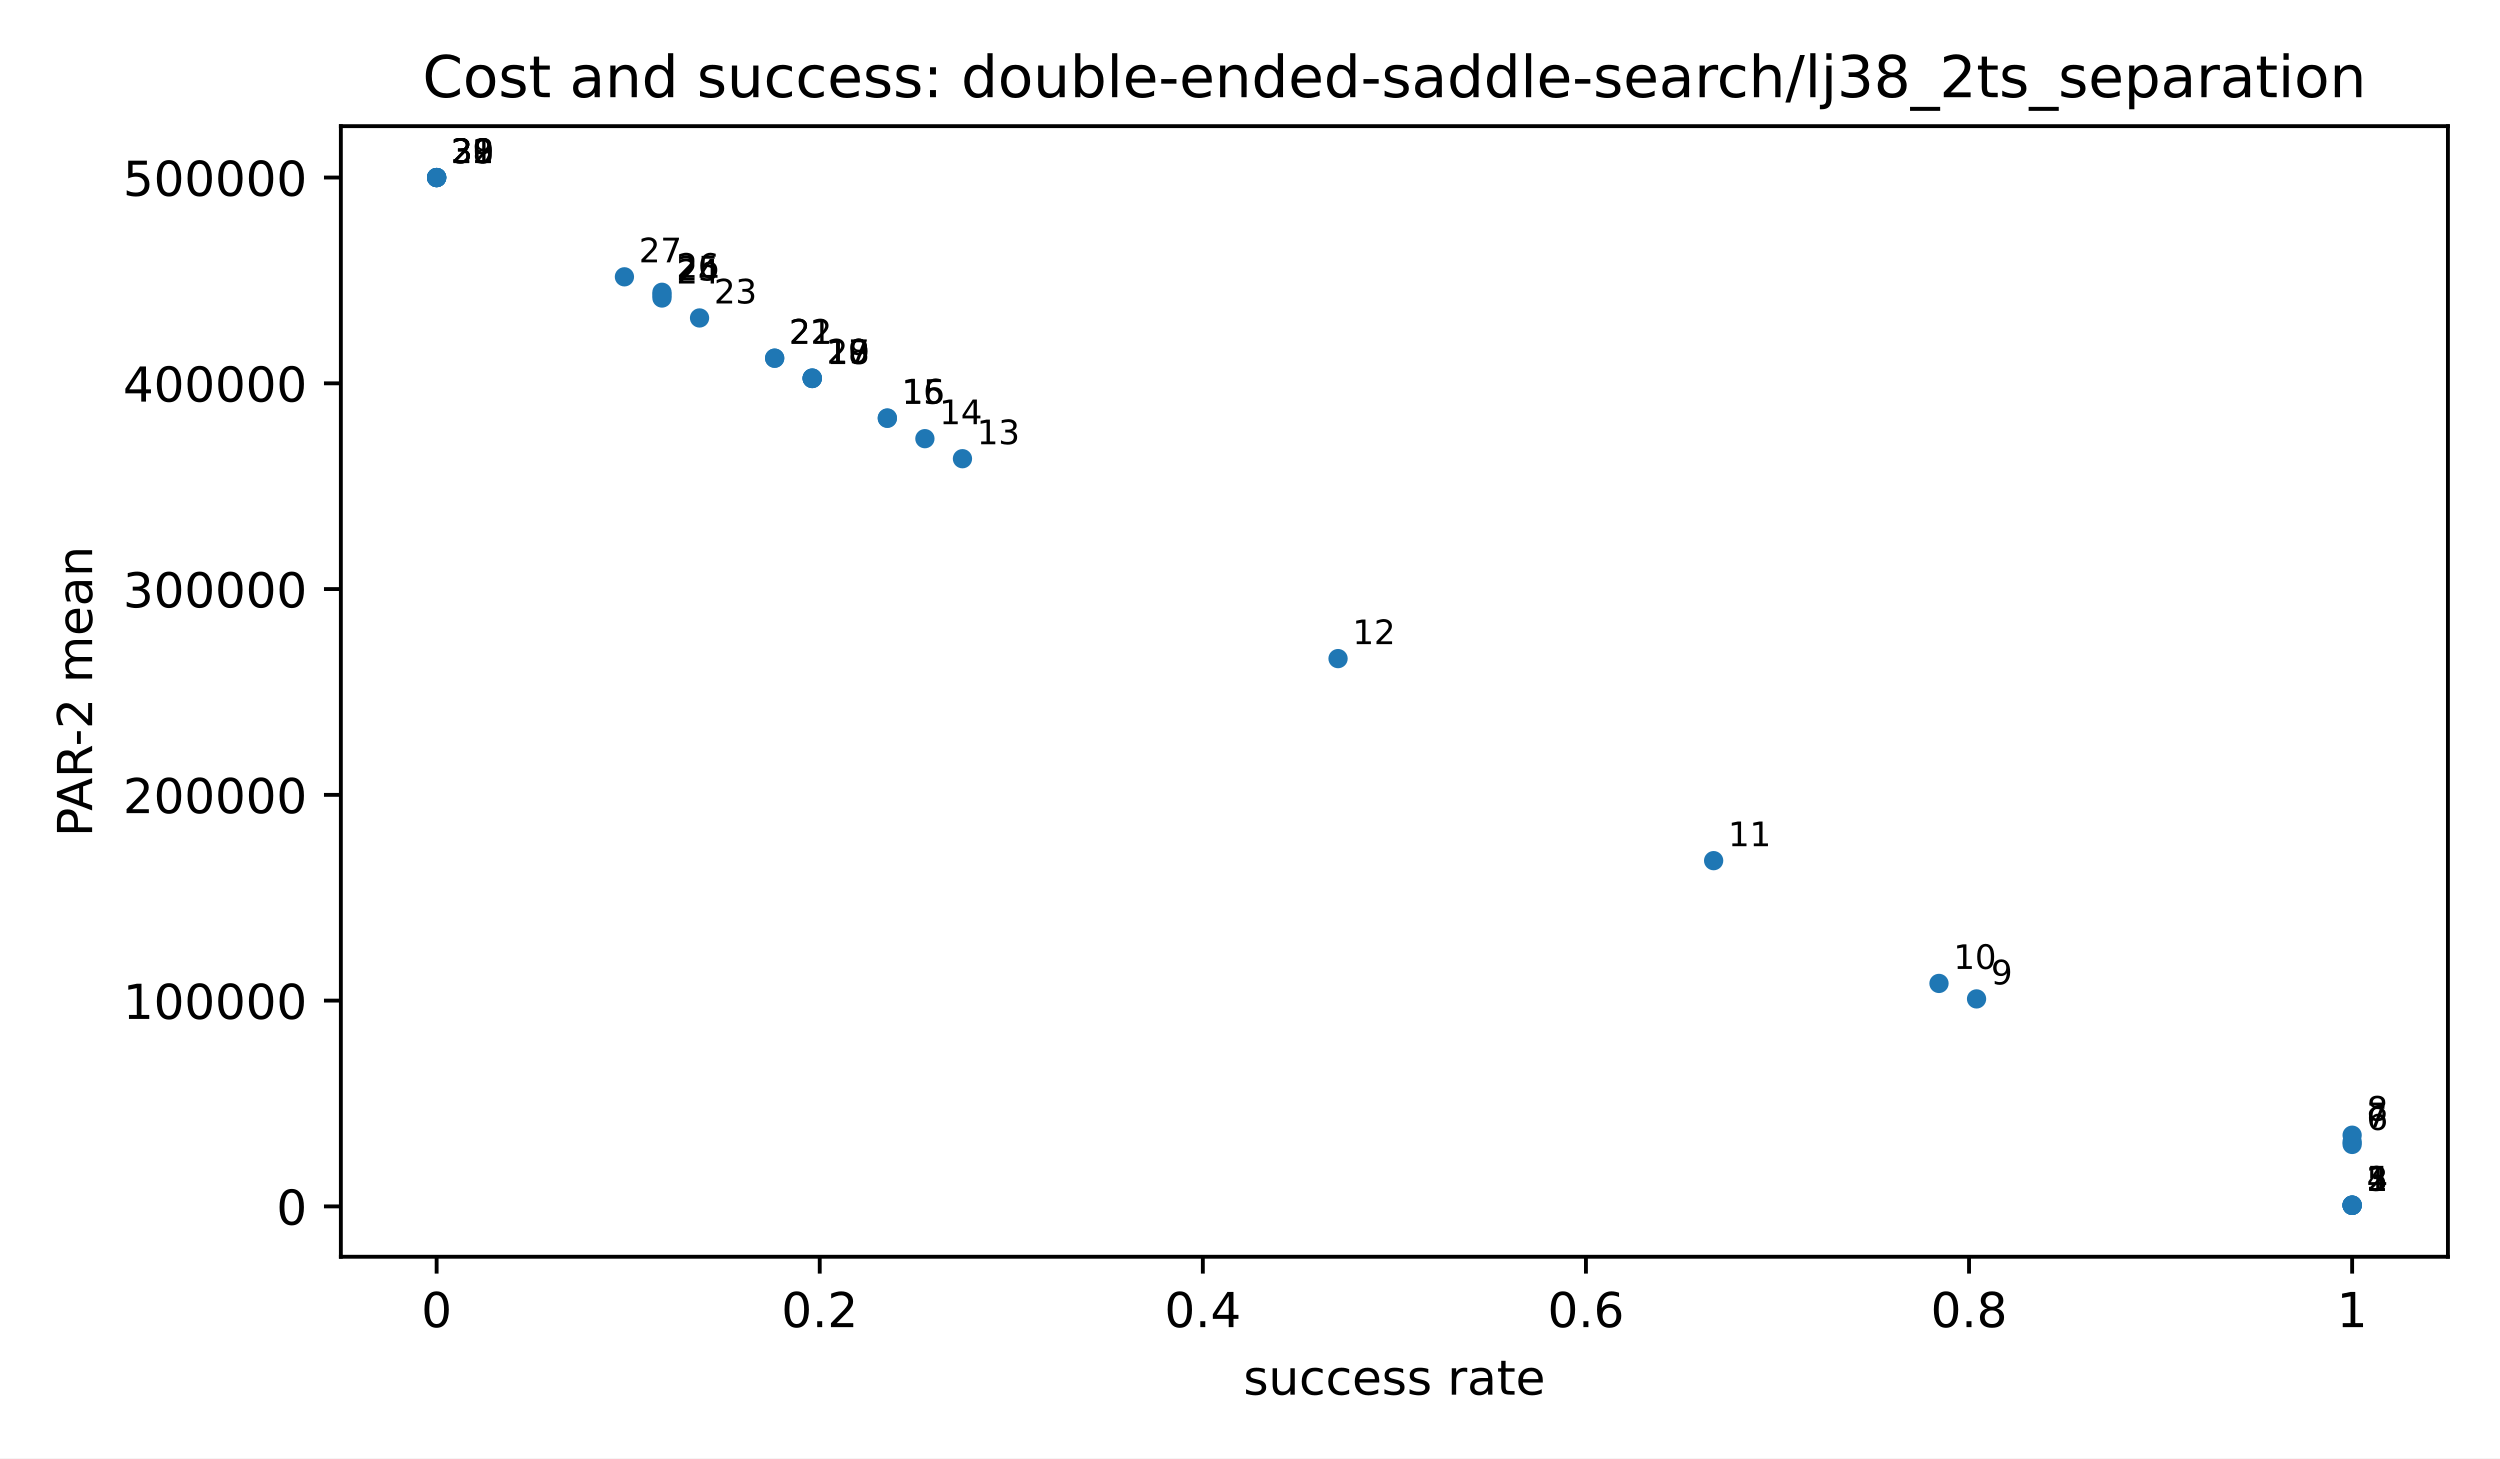
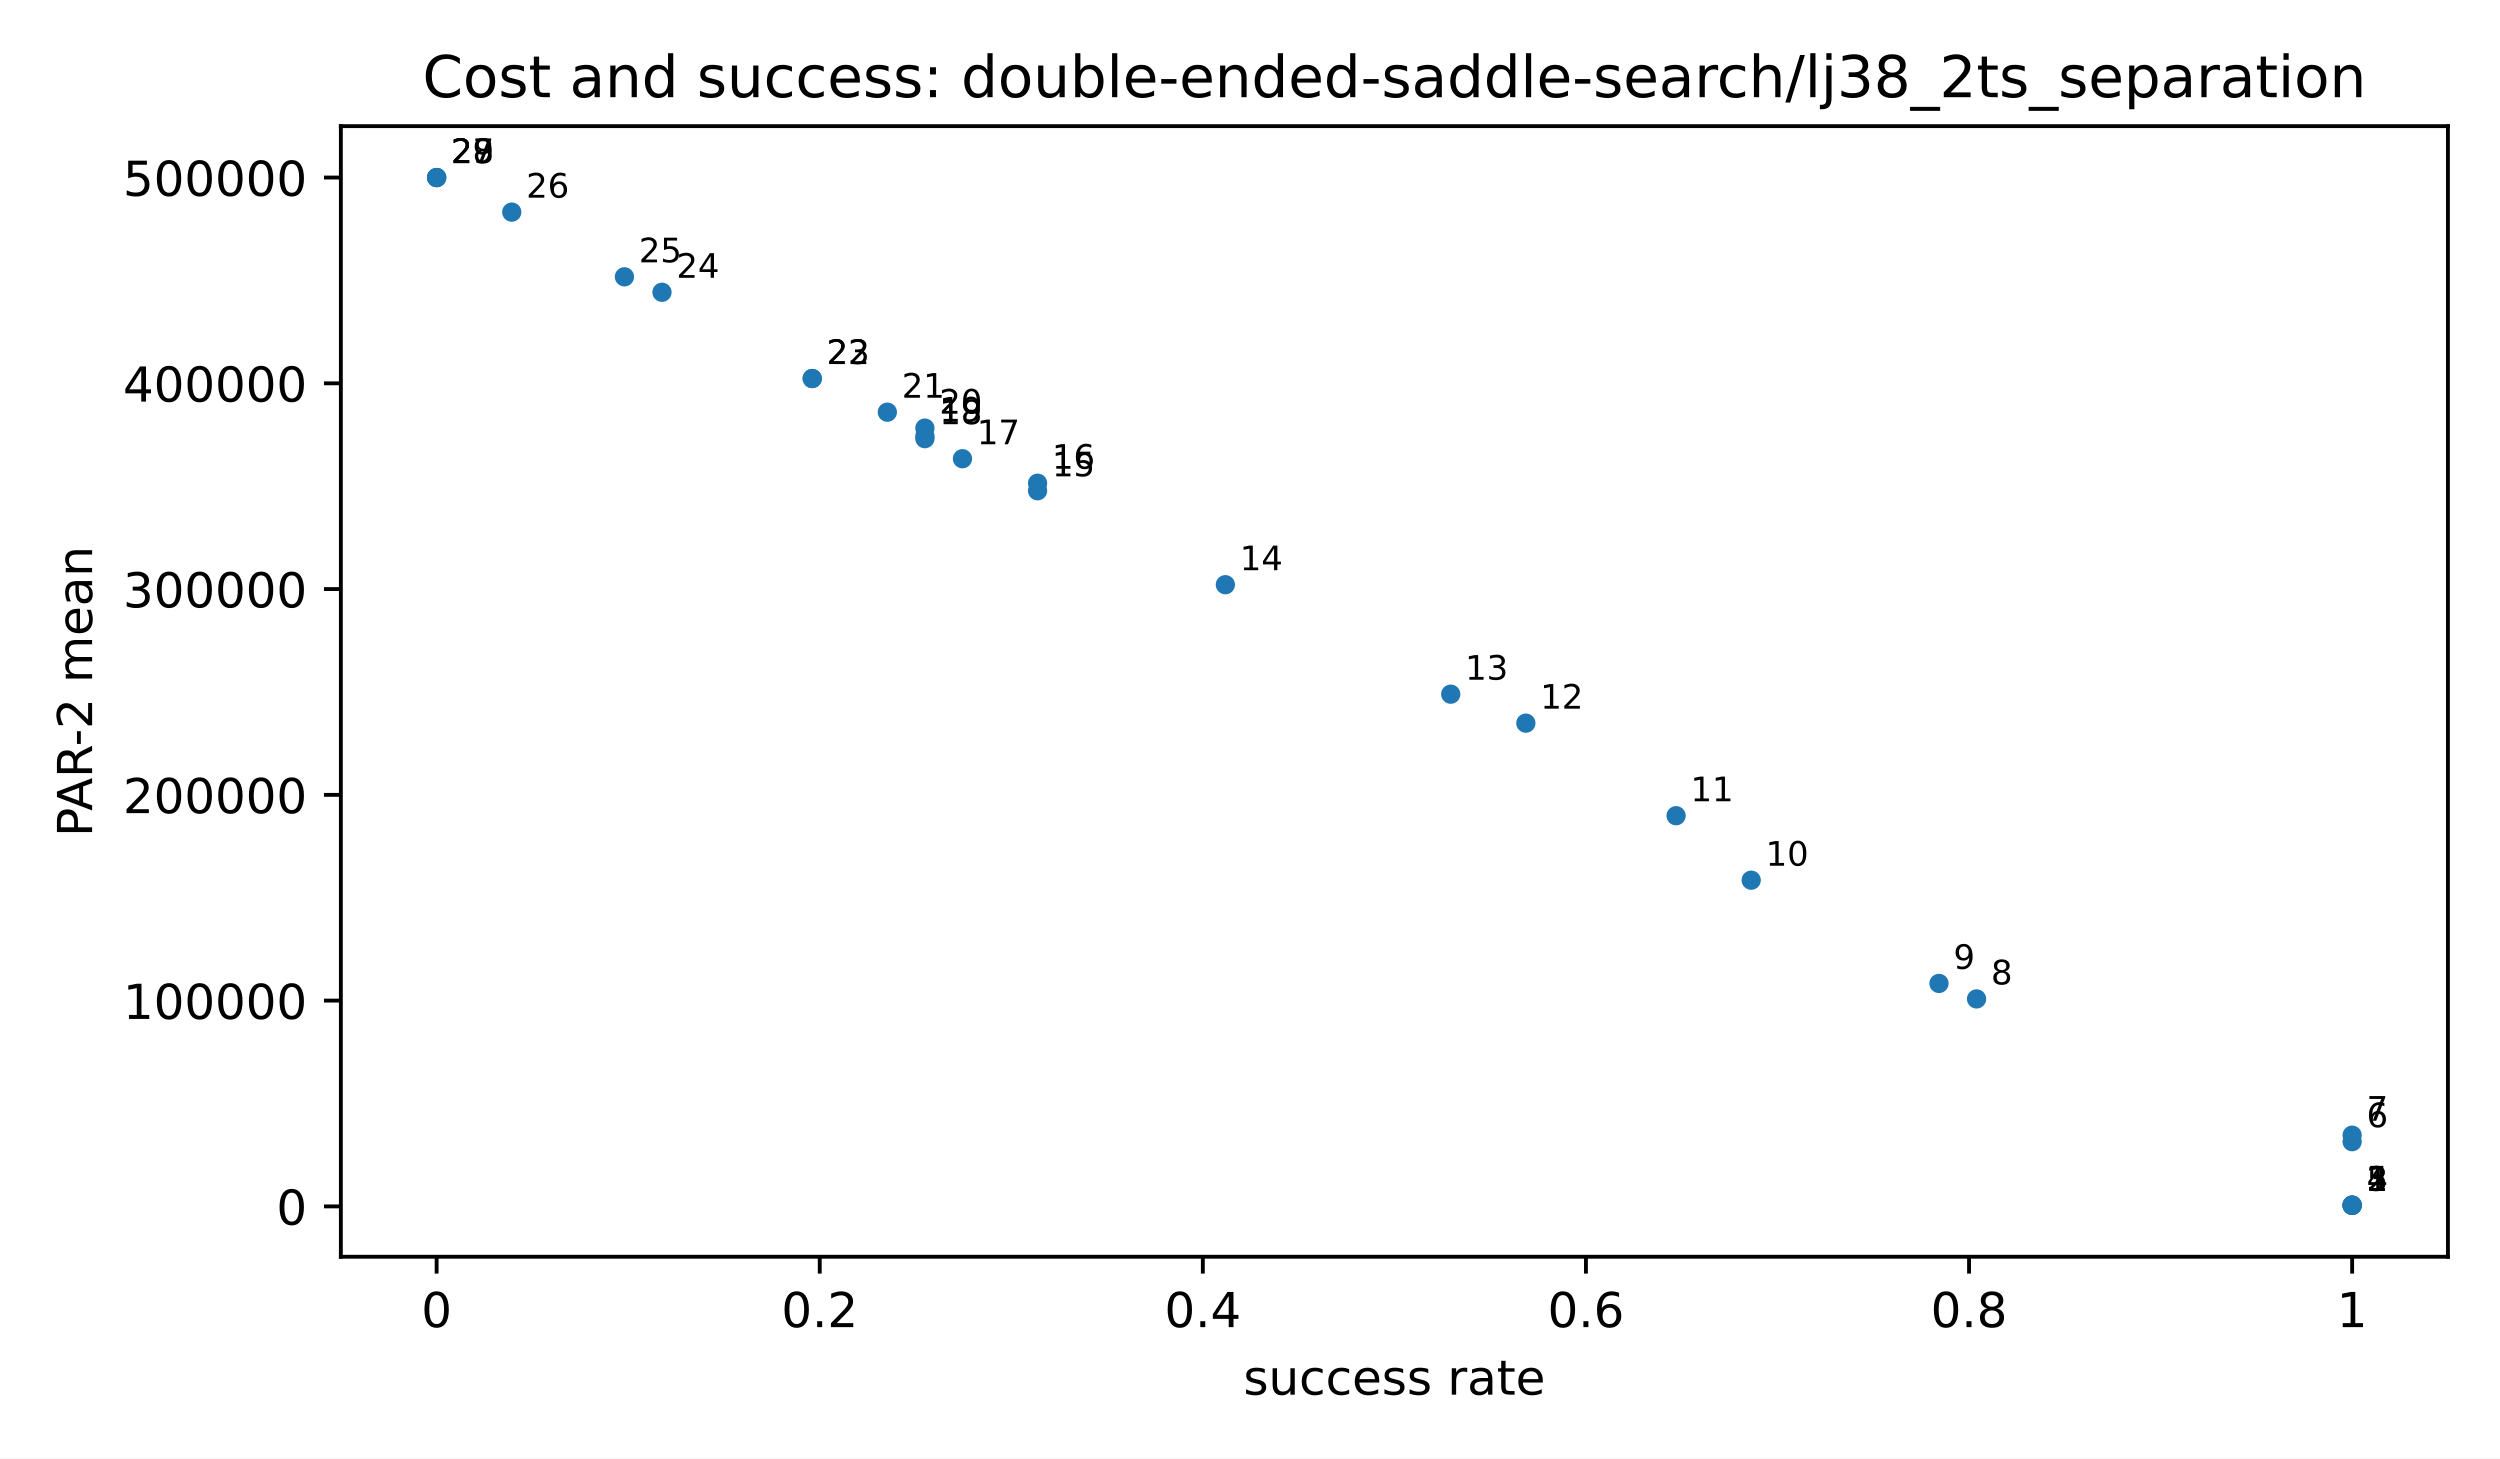
<svg xmlns="http://www.w3.org/2000/svg" xmlns:xlink="http://www.w3.org/1999/xlink" width="518.4pt" height="302.4pt" viewBox="0 0 518.4 302.4" version="1.1">
  <defs>
    <style type="text/css">*{stroke-linejoin: round; stroke-linecap: butt}</style>
  </defs>
  <g id="figure_1">
    <g id="patch_1">
      <path d="M 0 302.4  L 518.4 302.4  L 518.4 0  L 0 0  z " style="fill: #ffffff" />
    </g>
    <g id="axes_1">
      <g id="patch_2">
        <path d="M 70.68 260.6  L 507.6 260.6  L 507.6 26.16  L 70.68 26.16  z " style="fill: #ffffff" />
      </g>
      <g id="PathCollection_1">
        <defs>
          <path id="m2d8934182f" d="M 0 2  C 0.53 2 1.039 1.789 1.414 1.414  C 1.789 1.039 2 0.53 2 0  C 2 -0.53 1.789 -1.039 1.414 -1.414  C 1.039 -1.789 0.53 -2 0 -2  C -0.53 -2 -1.039 -1.789 -1.414 -1.414  C -1.789 -1.039 -2 -0.53 -2 0  C -2 0.53 -1.789 1.039 -1.414 1.414  C -1.039 1.789 -0.53 2 0 2  z " />
        </defs>
        <g clip-path="url(#p58a81f9ba8)">
          <use xlink:href="#m2d8934182f" x="487.74" y="249.944" style="fill: #1f77b4" />
          <use xlink:href="#m2d8934182f" x="487.74" y="249.936" style="fill: #1f77b4" />
          <use xlink:href="#m2d8934182f" x="487.74" y="249.934" style="fill: #1f77b4" />
          <use xlink:href="#m2d8934182f" x="487.74" y="249.917" style="fill: #1f77b4" />
          <use xlink:href="#m2d8934182f" x="487.74" y="249.867" style="fill: #1f77b4" />
-           <use xlink:href="#m2d8934182f" x="487.74" y="237.312" style="fill: #1f77b4" />
          <use xlink:href="#m2d8934182f" x="487.74" y="236.74" style="fill: #1f77b4" />
          <use xlink:href="#m2d8934182f" x="487.74" y="235.394" style="fill: #1f77b4" />
          <use xlink:href="#m2d8934182f" x="409.858" y="207.135" style="fill: #1f77b4" />
          <use xlink:href="#m2d8934182f" x="402.069" y="203.925" style="fill: #1f77b4" />
-           <use xlink:href="#m2d8934182f" x="355.34" y="178.465" style="fill: #1f77b4" />
-           <use xlink:href="#m2d8934182f" x="277.458" y="136.568" style="fill: #1f77b4" />
+           <use xlink:href="#m2d8934182f" x="363.128" y="182.516" style="fill: #1f77b4" />
+           <use xlink:href="#m2d8934182f" x="347.552" y="169.147" style="fill: #1f77b4" />
+           <use xlink:href="#m2d8934182f" x="316.399" y="149.952" style="fill: #1f77b4" />
+           <use xlink:href="#m2d8934182f" x="300.822" y="143.945" style="fill: #1f77b4" />
+           <use xlink:href="#m2d8934182f" x="254.093" y="121.245" style="fill: #1f77b4" />
+           <use xlink:href="#m2d8934182f" x="215.152" y="101.764" style="fill: #1f77b4" />
+           <use xlink:href="#m2d8934182f" x="215.152" y="100.201" style="fill: #1f77b4" />
          <use xlink:href="#m2d8934182f" x="199.575" y="95.118" style="fill: #1f77b4" />
          <use xlink:href="#m2d8934182f" x="191.787" y="90.962" style="fill: #1f77b4" />
-           <use xlink:href="#m2d8934182f" x="183.999" y="86.746" style="fill: #1f77b4" />
-           <use xlink:href="#m2d8934182f" x="183.999" y="86.666" style="fill: #1f77b4" />
+           <use xlink:href="#m2d8934182f" x="191.787" y="90.441" style="fill: #1f77b4" />
+           <use xlink:href="#m2d8934182f" x="191.787" y="88.77" style="fill: #1f77b4" />
+           <use xlink:href="#m2d8934182f" x="183.999" y="85.471" style="fill: #1f77b4" />
          <use xlink:href="#m2d8934182f" x="168.422" y="78.494" style="fill: #1f77b4" />
          <use xlink:href="#m2d8934182f" x="168.422" y="78.486" style="fill: #1f77b4" />
-           <use xlink:href="#m2d8934182f" x="168.422" y="78.399" style="fill: #1f77b4" />
-           <use xlink:href="#m2d8934182f" x="168.422" y="78.39" style="fill: #1f77b4" />
-           <use xlink:href="#m2d8934182f" x="160.634" y="74.274" style="fill: #1f77b4" />
-           <use xlink:href="#m2d8934182f" x="160.634" y="74.271" style="fill: #1f77b4" />
-           <use xlink:href="#m2d8934182f" x="145.058" y="65.932" style="fill: #1f77b4" />
-           <use xlink:href="#m2d8934182f" x="137.269" y="61.797" style="fill: #1f77b4" />
-           <use xlink:href="#m2d8934182f" x="137.269" y="61.173" style="fill: #1f77b4" />
          <use xlink:href="#m2d8934182f" x="137.269" y="60.606" style="fill: #1f77b4" />
          <use xlink:href="#m2d8934182f" x="129.481" y="57.402" style="fill: #1f77b4" />
-           <use xlink:href="#m2d8934182f" x="90.54" y="36.816" style="fill: #1f77b4" />
-           <use xlink:href="#m2d8934182f" x="90.54" y="36.816" style="fill: #1f77b4" />
+           <use xlink:href="#m2d8934182f" x="106.116" y="43.984" style="fill: #1f77b4" />
          <use xlink:href="#m2d8934182f" x="90.54" y="36.816" style="fill: #1f77b4" />
          <use xlink:href="#m2d8934182f" x="90.54" y="36.816" style="fill: #1f77b4" />
          <use xlink:href="#m2d8934182f" x="90.54" y="36.816" style="fill: #1f77b4" />
        </g>
      </g>
      <g id="matplotlib.axis_1">
        <g id="xtick_1">
          <g id="line2d_1">
            <defs>
              <path id="m8ea4d47d77" d="M 0 0  L 0 3.5  " style="stroke: #000000; stroke-width: 0.8" />
            </defs>
            <g>
              <use xlink:href="#m8ea4d47d77" x="90.54" y="260.6" style="stroke: #000000; stroke-width: 0.8" />
            </g>
          </g>
          <g id="text_1">
            <text style="font-size: 10px; font-family: 'DejaVu Sans', 'Bitstream Vera Sans', 'Computer Modern Sans Serif', 'Lucida Grande', 'Verdana', 'Geneva', 'Lucid', 'Arial', 'Helvetica', 'Avant Garde', sans-serif; text-anchor: middle" x="90.54" y="275.198" transform="rotate(-0 90.54 275.1977)">0</text>
          </g>
        </g>
        <g id="xtick_2">
          <g id="line2d_2">
            <g>
              <use xlink:href="#m8ea4d47d77" x="169.98" y="260.6" style="stroke: #000000; stroke-width: 0.8" />
            </g>
          </g>
          <g id="text_2">
            <text style="font-size: 10px; font-family: 'DejaVu Sans', 'Bitstream Vera Sans', 'Computer Modern Sans Serif', 'Lucida Grande', 'Verdana', 'Geneva', 'Lucid', 'Arial', 'Helvetica', 'Avant Garde', sans-serif; text-anchor: middle" x="169.98" y="275.198" transform="rotate(-0 169.98 275.1977)">0.2</text>
          </g>
        </g>
        <g id="xtick_3">
          <g id="line2d_3">
            <g>
              <use xlink:href="#m8ea4d47d77" x="249.42" y="260.6" style="stroke: #000000; stroke-width: 0.8" />
            </g>
          </g>
          <g id="text_3">
            <text style="font-size: 10px; font-family: 'DejaVu Sans', 'Bitstream Vera Sans', 'Computer Modern Sans Serif', 'Lucida Grande', 'Verdana', 'Geneva', 'Lucid', 'Arial', 'Helvetica', 'Avant Garde', sans-serif; text-anchor: middle" x="249.42" y="275.198" transform="rotate(-0 249.42 275.1977)">0.4</text>
          </g>
        </g>
        <g id="xtick_4">
          <g id="line2d_4">
            <g>
              <use xlink:href="#m8ea4d47d77" x="328.86" y="260.6" style="stroke: #000000; stroke-width: 0.8" />
            </g>
          </g>
          <g id="text_4">
            <text style="font-size: 10px; font-family: 'DejaVu Sans', 'Bitstream Vera Sans', 'Computer Modern Sans Serif', 'Lucida Grande', 'Verdana', 'Geneva', 'Lucid', 'Arial', 'Helvetica', 'Avant Garde', sans-serif; text-anchor: middle" x="328.86" y="275.198" transform="rotate(-0 328.86 275.1977)">0.6</text>
          </g>
        </g>
        <g id="xtick_5">
          <g id="line2d_5">
            <g>
              <use xlink:href="#m8ea4d47d77" x="408.3" y="260.6" style="stroke: #000000; stroke-width: 0.8" />
            </g>
          </g>
          <g id="text_5">
            <text style="font-size: 10px; font-family: 'DejaVu Sans', 'Bitstream Vera Sans', 'Computer Modern Sans Serif', 'Lucida Grande', 'Verdana', 'Geneva', 'Lucid', 'Arial', 'Helvetica', 'Avant Garde', sans-serif; text-anchor: middle" x="408.3" y="275.198" transform="rotate(-0 408.3 275.1977)">0.8</text>
          </g>
        </g>
        <g id="xtick_6">
          <g id="line2d_6">
            <g>
              <use xlink:href="#m8ea4d47d77" x="487.74" y="260.6" style="stroke: #000000; stroke-width: 0.8" />
            </g>
          </g>
          <g id="text_6">
            <text style="font-size: 10px; font-family: 'DejaVu Sans', 'Bitstream Vera Sans', 'Computer Modern Sans Serif', 'Lucida Grande', 'Verdana', 'Geneva', 'Lucid', 'Arial', 'Helvetica', 'Avant Garde', sans-serif; text-anchor: middle" x="487.74" y="275.198" transform="rotate(-0 487.74 275.1977)">1</text>
          </g>
        </g>
        <g id="text_7">
          <text style="font-size: 10px; font-family: 'DejaVu Sans', 'Bitstream Vera Sans', 'Computer Modern Sans Serif', 'Lucida Grande', 'Verdana', 'Geneva', 'Lucid', 'Arial', 'Helvetica', 'Avant Garde', sans-serif; text-anchor: middle" x="289.14" y="289.198" transform="rotate(-0 289.14 289.1977)">success rate</text>
        </g>
      </g>
      <g id="matplotlib.axis_2">
        <g id="ytick_1">
          <g id="line2d_7">
            <defs>
              <path id="md659df78fa" d="M 0 0  L -3.5 0  " style="stroke: #000000; stroke-width: 0.8" />
            </defs>
            <g>
              <use xlink:href="#md659df78fa" x="70.68" y="250.158" style="stroke: #000000; stroke-width: 0.8" />
            </g>
          </g>
          <g id="text_8">
            <text style="font-size: 10px; font-family: 'DejaVu Sans', 'Bitstream Vera Sans', 'Computer Modern Sans Serif', 'Lucida Grande', 'Verdana', 'Geneva', 'Lucid', 'Arial', 'Helvetica', 'Avant Garde', sans-serif; text-anchor: end" x="63.68" y="253.957" transform="rotate(-0 63.68 253.957)">0</text>
          </g>
        </g>
        <g id="ytick_2">
          <g id="line2d_8">
            <g>
              <use xlink:href="#md659df78fa" x="70.68" y="207.49" style="stroke: #000000; stroke-width: 0.8" />
            </g>
          </g>
          <g id="text_9">
            <text style="font-size: 10px; font-family: 'DejaVu Sans', 'Bitstream Vera Sans', 'Computer Modern Sans Serif', 'Lucida Grande', 'Verdana', 'Geneva', 'Lucid', 'Arial', 'Helvetica', 'Avant Garde', sans-serif; text-anchor: end" x="63.68" y="211.289" transform="rotate(-0 63.68 211.2886)">100000</text>
          </g>
        </g>
        <g id="ytick_3">
          <g id="line2d_9">
            <g>
              <use xlink:href="#md659df78fa" x="70.68" y="164.821" style="stroke: #000000; stroke-width: 0.8" />
            </g>
          </g>
          <g id="text_10">
            <text style="font-size: 10px; font-family: 'DejaVu Sans', 'Bitstream Vera Sans', 'Computer Modern Sans Serif', 'Lucida Grande', 'Verdana', 'Geneva', 'Lucid', 'Arial', 'Helvetica', 'Avant Garde', sans-serif; text-anchor: end" x="63.68" y="168.62" transform="rotate(-0 63.68 168.6203)">200000</text>
          </g>
        </g>
        <g id="ytick_4">
          <g id="line2d_10">
            <g>
              <use xlink:href="#md659df78fa" x="70.68" y="122.153" style="stroke: #000000; stroke-width: 0.8" />
            </g>
          </g>
          <g id="text_11">
            <text style="font-size: 10px; font-family: 'DejaVu Sans', 'Bitstream Vera Sans', 'Computer Modern Sans Serif', 'Lucida Grande', 'Verdana', 'Geneva', 'Lucid', 'Arial', 'Helvetica', 'Avant Garde', sans-serif; text-anchor: end" x="63.68" y="125.952" transform="rotate(-0 63.68 125.9519)">300000</text>
          </g>
        </g>
        <g id="ytick_5">
          <g id="line2d_11">
            <g>
              <use xlink:href="#md659df78fa" x="70.68" y="79.485" style="stroke: #000000; stroke-width: 0.8" />
            </g>
          </g>
          <g id="text_12">
            <text style="font-size: 10px; font-family: 'DejaVu Sans', 'Bitstream Vera Sans', 'Computer Modern Sans Serif', 'Lucida Grande', 'Verdana', 'Geneva', 'Lucid', 'Arial', 'Helvetica', 'Avant Garde', sans-serif; text-anchor: end" x="63.68" y="83.284" transform="rotate(-0 63.68 83.28355)">400000</text>
          </g>
        </g>
        <g id="ytick_6">
          <g id="line2d_12">
            <g>
              <use xlink:href="#md659df78fa" x="70.68" y="36.816" style="stroke: #000000; stroke-width: 0.8" />
            </g>
          </g>
          <g id="text_13">
            <text style="font-size: 10px; font-family: 'DejaVu Sans', 'Bitstream Vera Sans', 'Computer Modern Sans Serif', 'Lucida Grande', 'Verdana', 'Geneva', 'Lucid', 'Arial', 'Helvetica', 'Avant Garde', sans-serif; text-anchor: end" x="63.68" y="40.615" transform="rotate(-0 63.68 40.61519)">500000</text>
          </g>
        </g>
        <g id="text_14">
          <text style="font-size: 10px; font-family: 'DejaVu Sans', 'Bitstream Vera Sans', 'Computer Modern Sans Serif', 'Lucida Grande', 'Verdana', 'Geneva', 'Lucid', 'Arial', 'Helvetica', 'Avant Garde', sans-serif; text-anchor: middle" x="19.103" y="143.38" transform="rotate(-90 19.10266 143.38)">PAR-2 mean</text>
        </g>
      </g>
      <g id="patch_3">
        <path d="M 70.68 260.6  L 70.68 26.16  " style="fill: none; stroke: #000000; stroke-width: 0.8; stroke-linejoin: miter; stroke-linecap: square" />
      </g>
      <g id="patch_4">
        <path d="M 507.6 260.6  L 507.6 26.16  " style="fill: none; stroke: #000000; stroke-width: 0.8; stroke-linejoin: miter; stroke-linecap: square" />
      </g>
      <g id="patch_5">
        <path d="M 70.68 260.6  L 507.6 260.6  " style="fill: none; stroke: #000000; stroke-width: 0.8; stroke-linejoin: miter; stroke-linecap: square" />
      </g>
      <g id="patch_6">
        <path d="M 70.68 26.16  L 507.6 26.16  " style="fill: none; stroke: #000000; stroke-width: 0.8; stroke-linejoin: miter; stroke-linecap: square" />
      </g>
      <g id="text_15">
        <text style="font-size: 7px; font-family: 'DejaVu Sans', 'Bitstream Vera Sans', 'Computer Modern Sans Serif', 'Lucida Grande', 'Verdana', 'Geneva', 'Lucid', 'Arial', 'Helvetica', 'Avant Garde', sans-serif; text-anchor: start" x="490.74" y="246.944" transform="rotate(-0 490.74 246.9436)">1</text>
      </g>
      <g id="text_16">
        <text style="font-size: 7px; font-family: 'DejaVu Sans', 'Bitstream Vera Sans', 'Computer Modern Sans Serif', 'Lucida Grande', 'Verdana', 'Geneva', 'Lucid', 'Arial', 'Helvetica', 'Avant Garde', sans-serif; text-anchor: start" x="490.74" y="246.936" transform="rotate(-0 490.74 246.9361)">2</text>
      </g>
      <g id="text_17">
        <text style="font-size: 7px; font-family: 'DejaVu Sans', 'Bitstream Vera Sans', 'Computer Modern Sans Serif', 'Lucida Grande', 'Verdana', 'Geneva', 'Lucid', 'Arial', 'Helvetica', 'Avant Garde', sans-serif; text-anchor: start" x="490.74" y="246.934" transform="rotate(-0 490.74 246.9343)">3</text>
      </g>
      <g id="text_18">
        <text style="font-size: 7px; font-family: 'DejaVu Sans', 'Bitstream Vera Sans', 'Computer Modern Sans Serif', 'Lucida Grande', 'Verdana', 'Geneva', 'Lucid', 'Arial', 'Helvetica', 'Avant Garde', sans-serif; text-anchor: start" x="490.74" y="246.917" transform="rotate(-0 490.74 246.9172)">4</text>
      </g>
      <g id="text_19">
        <text style="font-size: 7px; font-family: 'DejaVu Sans', 'Bitstream Vera Sans', 'Computer Modern Sans Serif', 'Lucida Grande', 'Verdana', 'Geneva', 'Lucid', 'Arial', 'Helvetica', 'Avant Garde', sans-serif; text-anchor: start" x="490.74" y="246.867" transform="rotate(-0 490.74 246.8673)">5</text>
      </g>
      <g id="text_20">
-         <text style="font-size: 7px; font-family: 'DejaVu Sans', 'Bitstream Vera Sans', 'Computer Modern Sans Serif', 'Lucida Grande', 'Verdana', 'Geneva', 'Lucid', 'Arial', 'Helvetica', 'Avant Garde', sans-serif; text-anchor: start" x="490.74" y="234.312" transform="rotate(-0 490.74 234.3125)">6</text>
+         <text style="font-size: 7px; font-family: 'DejaVu Sans', 'Bitstream Vera Sans', 'Computer Modern Sans Serif', 'Lucida Grande', 'Verdana', 'Geneva', 'Lucid', 'Arial', 'Helvetica', 'Avant Garde', sans-serif; text-anchor: start" x="490.74" y="233.74" transform="rotate(-0 490.74 233.7401)">6</text>
      </g>
      <g id="text_21">
-         <text style="font-size: 7px; font-family: 'DejaVu Sans', 'Bitstream Vera Sans', 'Computer Modern Sans Serif', 'Lucida Grande', 'Verdana', 'Geneva', 'Lucid', 'Arial', 'Helvetica', 'Avant Garde', sans-serif; text-anchor: start" x="490.74" y="233.74" transform="rotate(-0 490.74 233.7401)">7</text>
+         <text style="font-size: 7px; font-family: 'DejaVu Sans', 'Bitstream Vera Sans', 'Computer Modern Sans Serif', 'Lucida Grande', 'Verdana', 'Geneva', 'Lucid', 'Arial', 'Helvetica', 'Avant Garde', sans-serif; text-anchor: start" x="490.74" y="232.394" transform="rotate(-0 490.74 232.3936)">7</text>
      </g>
      <g id="text_22">
-         <text style="font-size: 7px; font-family: 'DejaVu Sans', 'Bitstream Vera Sans', 'Computer Modern Sans Serif', 'Lucida Grande', 'Verdana', 'Geneva', 'Lucid', 'Arial', 'Helvetica', 'Avant Garde', sans-serif; text-anchor: start" x="490.74" y="232.394" transform="rotate(-0 490.74 232.3936)">8</text>
+         <text style="font-size: 7px; font-family: 'DejaVu Sans', 'Bitstream Vera Sans', 'Computer Modern Sans Serif', 'Lucida Grande', 'Verdana', 'Geneva', 'Lucid', 'Arial', 'Helvetica', 'Avant Garde', sans-serif; text-anchor: start" x="412.858" y="204.135" transform="rotate(-0 412.8576 204.1352)">8</text>
      </g>
      <g id="text_23">
-         <text style="font-size: 7px; font-family: 'DejaVu Sans', 'Bitstream Vera Sans', 'Computer Modern Sans Serif', 'Lucida Grande', 'Verdana', 'Geneva', 'Lucid', 'Arial', 'Helvetica', 'Avant Garde', sans-serif; text-anchor: start" x="412.858" y="204.135" transform="rotate(-0 412.8576 204.1352)">9</text>
+         <text style="font-size: 7px; font-family: 'DejaVu Sans', 'Bitstream Vera Sans', 'Computer Modern Sans Serif', 'Lucida Grande', 'Verdana', 'Geneva', 'Lucid', 'Arial', 'Helvetica', 'Avant Garde', sans-serif; text-anchor: start" x="405.069" y="200.925" transform="rotate(-0 405.0694 200.9246)">9</text>
      </g>
      <g id="text_24">
-         <text style="font-size: 7px; font-family: 'DejaVu Sans', 'Bitstream Vera Sans', 'Computer Modern Sans Serif', 'Lucida Grande', 'Verdana', 'Geneva', 'Lucid', 'Arial', 'Helvetica', 'Avant Garde', sans-serif; text-anchor: start" x="405.069" y="200.925" transform="rotate(-0 405.0694 200.9246)">10</text>
+         <text style="font-size: 7px; font-family: 'DejaVu Sans', 'Bitstream Vera Sans', 'Computer Modern Sans Serif', 'Lucida Grande', 'Verdana', 'Geneva', 'Lucid', 'Arial', 'Helvetica', 'Avant Garde', sans-serif; text-anchor: start" x="366.128" y="179.516" transform="rotate(-0 366.1282 179.5159)">10</text>
      </g>
      <g id="text_25">
-         <text style="font-size: 7px; font-family: 'DejaVu Sans', 'Bitstream Vera Sans', 'Computer Modern Sans Serif', 'Lucida Grande', 'Verdana', 'Geneva', 'Lucid', 'Arial', 'Helvetica', 'Avant Garde', sans-serif; text-anchor: start" x="358.34" y="175.465" transform="rotate(-0 358.34 175.4649)">11</text>
+         <text style="font-size: 7px; font-family: 'DejaVu Sans', 'Bitstream Vera Sans', 'Computer Modern Sans Serif', 'Lucida Grande', 'Verdana', 'Geneva', 'Lucid', 'Arial', 'Helvetica', 'Avant Garde', sans-serif; text-anchor: start" x="350.552" y="166.147" transform="rotate(-0 350.5518 166.1473)">11</text>
      </g>
      <g id="text_26">
-         <text style="font-size: 7px; font-family: 'DejaVu Sans', 'Bitstream Vera Sans', 'Computer Modern Sans Serif', 'Lucida Grande', 'Verdana', 'Geneva', 'Lucid', 'Arial', 'Helvetica', 'Avant Garde', sans-serif; text-anchor: start" x="280.458" y="133.568" transform="rotate(-0 280.4576 133.5683)">12</text>
+         <text style="font-size: 7px; font-family: 'DejaVu Sans', 'Bitstream Vera Sans', 'Computer Modern Sans Serif', 'Lucida Grande', 'Verdana', 'Geneva', 'Lucid', 'Arial', 'Helvetica', 'Avant Garde', sans-serif; text-anchor: start" x="319.399" y="146.952" transform="rotate(-0 319.3988 146.9522)">12</text>
      </g>
      <g id="text_27">
-         <text style="font-size: 7px; font-family: 'DejaVu Sans', 'Bitstream Vera Sans', 'Computer Modern Sans Serif', 'Lucida Grande', 'Verdana', 'Geneva', 'Lucid', 'Arial', 'Helvetica', 'Avant Garde', sans-serif; text-anchor: start" x="202.575" y="92.118" transform="rotate(-0 202.5753 92.11768)">13</text>
+         <text style="font-size: 7px; font-family: 'DejaVu Sans', 'Bitstream Vera Sans', 'Computer Modern Sans Serif', 'Lucida Grande', 'Verdana', 'Geneva', 'Lucid', 'Arial', 'Helvetica', 'Avant Garde', sans-serif; text-anchor: start" x="303.822" y="140.945" transform="rotate(-0 303.8224 140.9452)">13</text>
      </g>
      <g id="text_28">
-         <text style="font-size: 7px; font-family: 'DejaVu Sans', 'Bitstream Vera Sans', 'Computer Modern Sans Serif', 'Lucida Grande', 'Verdana', 'Geneva', 'Lucid', 'Arial', 'Helvetica', 'Avant Garde', sans-serif; text-anchor: start" x="194.787" y="87.962" transform="rotate(-0 194.7871 87.96163)">14</text>
+         <text style="font-size: 7px; font-family: 'DejaVu Sans', 'Bitstream Vera Sans', 'Computer Modern Sans Serif', 'Lucida Grande', 'Verdana', 'Geneva', 'Lucid', 'Arial', 'Helvetica', 'Avant Garde', sans-serif; text-anchor: start" x="257.093" y="118.245" transform="rotate(-0 257.0929 118.2455)">14</text>
      </g>
      <g id="text_29">
-         <text style="font-size: 7px; font-family: 'DejaVu Sans', 'Bitstream Vera Sans', 'Computer Modern Sans Serif', 'Lucida Grande', 'Verdana', 'Geneva', 'Lucid', 'Arial', 'Helvetica', 'Avant Garde', sans-serif; text-anchor: start" x="186.999" y="83.746" transform="rotate(-0 186.9988 83.74639)">15</text>
+         <text style="font-size: 7px; font-family: 'DejaVu Sans', 'Bitstream Vera Sans', 'Computer Modern Sans Serif', 'Lucida Grande', 'Verdana', 'Geneva', 'Lucid', 'Arial', 'Helvetica', 'Avant Garde', sans-serif; text-anchor: start" x="218.152" y="98.764" transform="rotate(-0 218.1518 98.7639)">15</text>
      </g>
      <g id="text_30">
-         <text style="font-size: 7px; font-family: 'DejaVu Sans', 'Bitstream Vera Sans', 'Computer Modern Sans Serif', 'Lucida Grande', 'Verdana', 'Geneva', 'Lucid', 'Arial', 'Helvetica', 'Avant Garde', sans-serif; text-anchor: start" x="186.999" y="83.666" transform="rotate(-0 186.9988 83.66557)">16</text>
+         <text style="font-size: 7px; font-family: 'DejaVu Sans', 'Bitstream Vera Sans', 'Computer Modern Sans Serif', 'Lucida Grande', 'Verdana', 'Geneva', 'Lucid', 'Arial', 'Helvetica', 'Avant Garde', sans-serif; text-anchor: start" x="218.152" y="97.201" transform="rotate(-0 218.1518 97.20078)">16</text>
      </g>
      <g id="text_31">
-         <text style="font-size: 7px; font-family: 'DejaVu Sans', 'Bitstream Vera Sans', 'Computer Modern Sans Serif', 'Lucida Grande', 'Verdana', 'Geneva', 'Lucid', 'Arial', 'Helvetica', 'Avant Garde', sans-serif; text-anchor: start" x="171.422" y="75.494" transform="rotate(-0 171.4224 75.49432)">17</text>
+         <text style="font-size: 7px; font-family: 'DejaVu Sans', 'Bitstream Vera Sans', 'Computer Modern Sans Serif', 'Lucida Grande', 'Verdana', 'Geneva', 'Lucid', 'Arial', 'Helvetica', 'Avant Garde', sans-serif; text-anchor: start" x="202.575" y="92.118" transform="rotate(-0 202.5753 92.11768)">17</text>
      </g>
      <g id="text_32">
-         <text style="font-size: 7px; font-family: 'DejaVu Sans', 'Bitstream Vera Sans', 'Computer Modern Sans Serif', 'Lucida Grande', 'Verdana', 'Geneva', 'Lucid', 'Arial', 'Helvetica', 'Avant Garde', sans-serif; text-anchor: start" x="171.422" y="75.486" transform="rotate(-0 171.4224 75.48628)">18</text>
+         <text style="font-size: 7px; font-family: 'DejaVu Sans', 'Bitstream Vera Sans', 'Computer Modern Sans Serif', 'Lucida Grande', 'Verdana', 'Geneva', 'Lucid', 'Arial', 'Helvetica', 'Avant Garde', sans-serif; text-anchor: start" x="194.787" y="87.962" transform="rotate(-0 194.7871 87.96163)">18</text>
      </g>
      <g id="text_33">
-         <text style="font-size: 7px; font-family: 'DejaVu Sans', 'Bitstream Vera Sans', 'Computer Modern Sans Serif', 'Lucida Grande', 'Verdana', 'Geneva', 'Lucid', 'Arial', 'Helvetica', 'Avant Garde', sans-serif; text-anchor: start" x="171.422" y="75.399" transform="rotate(-0 171.4224 75.39877)">19</text>
+         <text style="font-size: 7px; font-family: 'DejaVu Sans', 'Bitstream Vera Sans', 'Computer Modern Sans Serif', 'Lucida Grande', 'Verdana', 'Geneva', 'Lucid', 'Arial', 'Helvetica', 'Avant Garde', sans-serif; text-anchor: start" x="194.787" y="87.441" transform="rotate(-0 194.7871 87.44116)">19</text>
      </g>
      <g id="text_34">
-         <text style="font-size: 7px; font-family: 'DejaVu Sans', 'Bitstream Vera Sans', 'Computer Modern Sans Serif', 'Lucida Grande', 'Verdana', 'Geneva', 'Lucid', 'Arial', 'Helvetica', 'Avant Garde', sans-serif; text-anchor: start" x="171.422" y="75.39" transform="rotate(-0 171.4224 75.3905)">20</text>
+         <text style="font-size: 7px; font-family: 'DejaVu Sans', 'Bitstream Vera Sans', 'Computer Modern Sans Serif', 'Lucida Grande', 'Verdana', 'Geneva', 'Lucid', 'Arial', 'Helvetica', 'Avant Garde', sans-serif; text-anchor: start" x="194.787" y="85.77" transform="rotate(-0 194.7871 85.77002)">20</text>
      </g>
      <g id="text_35">
-         <text style="font-size: 7px; font-family: 'DejaVu Sans', 'Bitstream Vera Sans', 'Computer Modern Sans Serif', 'Lucida Grande', 'Verdana', 'Geneva', 'Lucid', 'Arial', 'Helvetica', 'Avant Garde', sans-serif; text-anchor: start" x="163.634" y="71.274" transform="rotate(-0 163.6341 71.27351)">21</text>
+         <text style="font-size: 7px; font-family: 'DejaVu Sans', 'Bitstream Vera Sans', 'Computer Modern Sans Serif', 'Lucida Grande', 'Verdana', 'Geneva', 'Lucid', 'Arial', 'Helvetica', 'Avant Garde', sans-serif; text-anchor: start" x="186.999" y="82.471" transform="rotate(-0 186.9988 82.47135)">21</text>
      </g>
      <g id="text_36">
-         <text style="font-size: 7px; font-family: 'DejaVu Sans', 'Bitstream Vera Sans', 'Computer Modern Sans Serif', 'Lucida Grande', 'Verdana', 'Geneva', 'Lucid', 'Arial', 'Helvetica', 'Avant Garde', sans-serif; text-anchor: start" x="163.634" y="71.271" transform="rotate(-0 163.6341 71.27115)">22</text>
+         <text style="font-size: 7px; font-family: 'DejaVu Sans', 'Bitstream Vera Sans', 'Computer Modern Sans Serif', 'Lucida Grande', 'Verdana', 'Geneva', 'Lucid', 'Arial', 'Helvetica', 'Avant Garde', sans-serif; text-anchor: start" x="171.422" y="75.494" transform="rotate(-0 171.4224 75.49432)">22</text>
      </g>
      <g id="text_37">
-         <text style="font-size: 7px; font-family: 'DejaVu Sans', 'Bitstream Vera Sans', 'Computer Modern Sans Serif', 'Lucida Grande', 'Verdana', 'Geneva', 'Lucid', 'Arial', 'Helvetica', 'Avant Garde', sans-serif; text-anchor: start" x="148.058" y="62.932" transform="rotate(-0 148.0576 62.93176)">23</text>
+         <text style="font-size: 7px; font-family: 'DejaVu Sans', 'Bitstream Vera Sans', 'Computer Modern Sans Serif', 'Lucida Grande', 'Verdana', 'Geneva', 'Lucid', 'Arial', 'Helvetica', 'Avant Garde', sans-serif; text-anchor: start" x="171.422" y="75.486" transform="rotate(-0 171.4224 75.48628)">23</text>
      </g>
      <g id="text_38">
-         <text style="font-size: 7px; font-family: 'DejaVu Sans', 'Bitstream Vera Sans', 'Computer Modern Sans Serif', 'Lucida Grande', 'Verdana', 'Geneva', 'Lucid', 'Arial', 'Helvetica', 'Avant Garde', sans-serif; text-anchor: start" x="140.269" y="58.797" transform="rotate(-0 140.2694 58.79658)">24</text>
+         <text style="font-size: 7px; font-family: 'DejaVu Sans', 'Bitstream Vera Sans', 'Computer Modern Sans Serif', 'Lucida Grande', 'Verdana', 'Geneva', 'Lucid', 'Arial', 'Helvetica', 'Avant Garde', sans-serif; text-anchor: start" x="140.269" y="57.606" transform="rotate(-0 140.2694 57.60643)">24</text>
      </g>
      <g id="text_39">
-         <text style="font-size: 7px; font-family: 'DejaVu Sans', 'Bitstream Vera Sans', 'Computer Modern Sans Serif', 'Lucida Grande', 'Verdana', 'Geneva', 'Lucid', 'Arial', 'Helvetica', 'Avant Garde', sans-serif; text-anchor: start" x="140.269" y="58.173" transform="rotate(-0 140.2694 58.17283)">25</text>
+         <text style="font-size: 7px; font-family: 'DejaVu Sans', 'Bitstream Vera Sans', 'Computer Modern Sans Serif', 'Lucida Grande', 'Verdana', 'Geneva', 'Lucid', 'Arial', 'Helvetica', 'Avant Garde', sans-serif; text-anchor: start" x="132.481" y="54.402" transform="rotate(-0 132.4812 54.40243)">25</text>
      </g>
      <g id="text_40">
-         <text style="font-size: 7px; font-family: 'DejaVu Sans', 'Bitstream Vera Sans', 'Computer Modern Sans Serif', 'Lucida Grande', 'Verdana', 'Geneva', 'Lucid', 'Arial', 'Helvetica', 'Avant Garde', sans-serif; text-anchor: start" x="140.269" y="57.606" transform="rotate(-0 140.2694 57.60643)">26</text>
+         <text style="font-size: 7px; font-family: 'DejaVu Sans', 'Bitstream Vera Sans', 'Computer Modern Sans Serif', 'Lucida Grande', 'Verdana', 'Geneva', 'Lucid', 'Arial', 'Helvetica', 'Avant Garde', sans-serif; text-anchor: start" x="109.116" y="40.984" transform="rotate(-0 109.1165 40.98436)">26</text>
      </g>
      <g id="text_41">
-         <text style="font-size: 7px; font-family: 'DejaVu Sans', 'Bitstream Vera Sans', 'Computer Modern Sans Serif', 'Lucida Grande', 'Verdana', 'Geneva', 'Lucid', 'Arial', 'Helvetica', 'Avant Garde', sans-serif; text-anchor: start" x="132.481" y="54.402" transform="rotate(-0 132.4812 54.40243)">27</text>
+         <text style="font-size: 7px; font-family: 'DejaVu Sans', 'Bitstream Vera Sans', 'Computer Modern Sans Serif', 'Lucida Grande', 'Verdana', 'Geneva', 'Lucid', 'Arial', 'Helvetica', 'Avant Garde', sans-serif; text-anchor: start" x="93.54" y="33.816" transform="rotate(-0 93.54 33.81636)">27</text>
      </g>
      <g id="text_42">
        <text style="font-size: 7px; font-family: 'DejaVu Sans', 'Bitstream Vera Sans', 'Computer Modern Sans Serif', 'Lucida Grande', 'Verdana', 'Geneva', 'Lucid', 'Arial', 'Helvetica', 'Avant Garde', sans-serif; text-anchor: start" x="93.54" y="33.816" transform="rotate(-0 93.54 33.81636)">28</text>
      </g>
      <g id="text_43">
        <text style="font-size: 7px; font-family: 'DejaVu Sans', 'Bitstream Vera Sans', 'Computer Modern Sans Serif', 'Lucida Grande', 'Verdana', 'Geneva', 'Lucid', 'Arial', 'Helvetica', 'Avant Garde', sans-serif; text-anchor: start" x="93.54" y="33.816" transform="rotate(-0 93.54 33.81636)">29</text>
      </g>
      <g id="text_44">
-         <text style="font-size: 7px; font-family: 'DejaVu Sans', 'Bitstream Vera Sans', 'Computer Modern Sans Serif', 'Lucida Grande', 'Verdana', 'Geneva', 'Lucid', 'Arial', 'Helvetica', 'Avant Garde', sans-serif; text-anchor: start" x="93.54" y="33.816" transform="rotate(-0 93.54 33.81636)">30</text>
-       </g>
-       <g id="text_45">
-         <text style="font-size: 7px; font-family: 'DejaVu Sans', 'Bitstream Vera Sans', 'Computer Modern Sans Serif', 'Lucida Grande', 'Verdana', 'Geneva', 'Lucid', 'Arial', 'Helvetica', 'Avant Garde', sans-serif; text-anchor: start" x="93.54" y="33.816" transform="rotate(-0 93.54 33.81636)">31</text>
-       </g>
-       <g id="text_46">
-         <text style="font-size: 7px; font-family: 'DejaVu Sans', 'Bitstream Vera Sans', 'Computer Modern Sans Serif', 'Lucida Grande', 'Verdana', 'Geneva', 'Lucid', 'Arial', 'Helvetica', 'Avant Garde', sans-serif; text-anchor: start" x="93.54" y="33.816" transform="rotate(-0 93.54 33.81636)">32</text>
-       </g>
-       <g id="text_47">
        <text style="font-size: 12px; font-family: 'DejaVu Sans', 'Bitstream Vera Sans', 'Computer Modern Sans Serif', 'Lucida Grande', 'Verdana', 'Geneva', 'Lucid', 'Arial', 'Helvetica', 'Avant Garde', sans-serif; text-anchor: middle" x="289.14" y="20.16" transform="rotate(-0 289.14 20.16)">Cost and success: double-ended-saddle-search/lj38_2ts_separation</text>
      </g>
    </g>
  </g>
  <defs>
    <clipPath id="p58a81f9ba8">
      <rect x="70.68" y="26.16" width="436.92" height="234.44" />
    </clipPath>
  </defs>
</svg>
